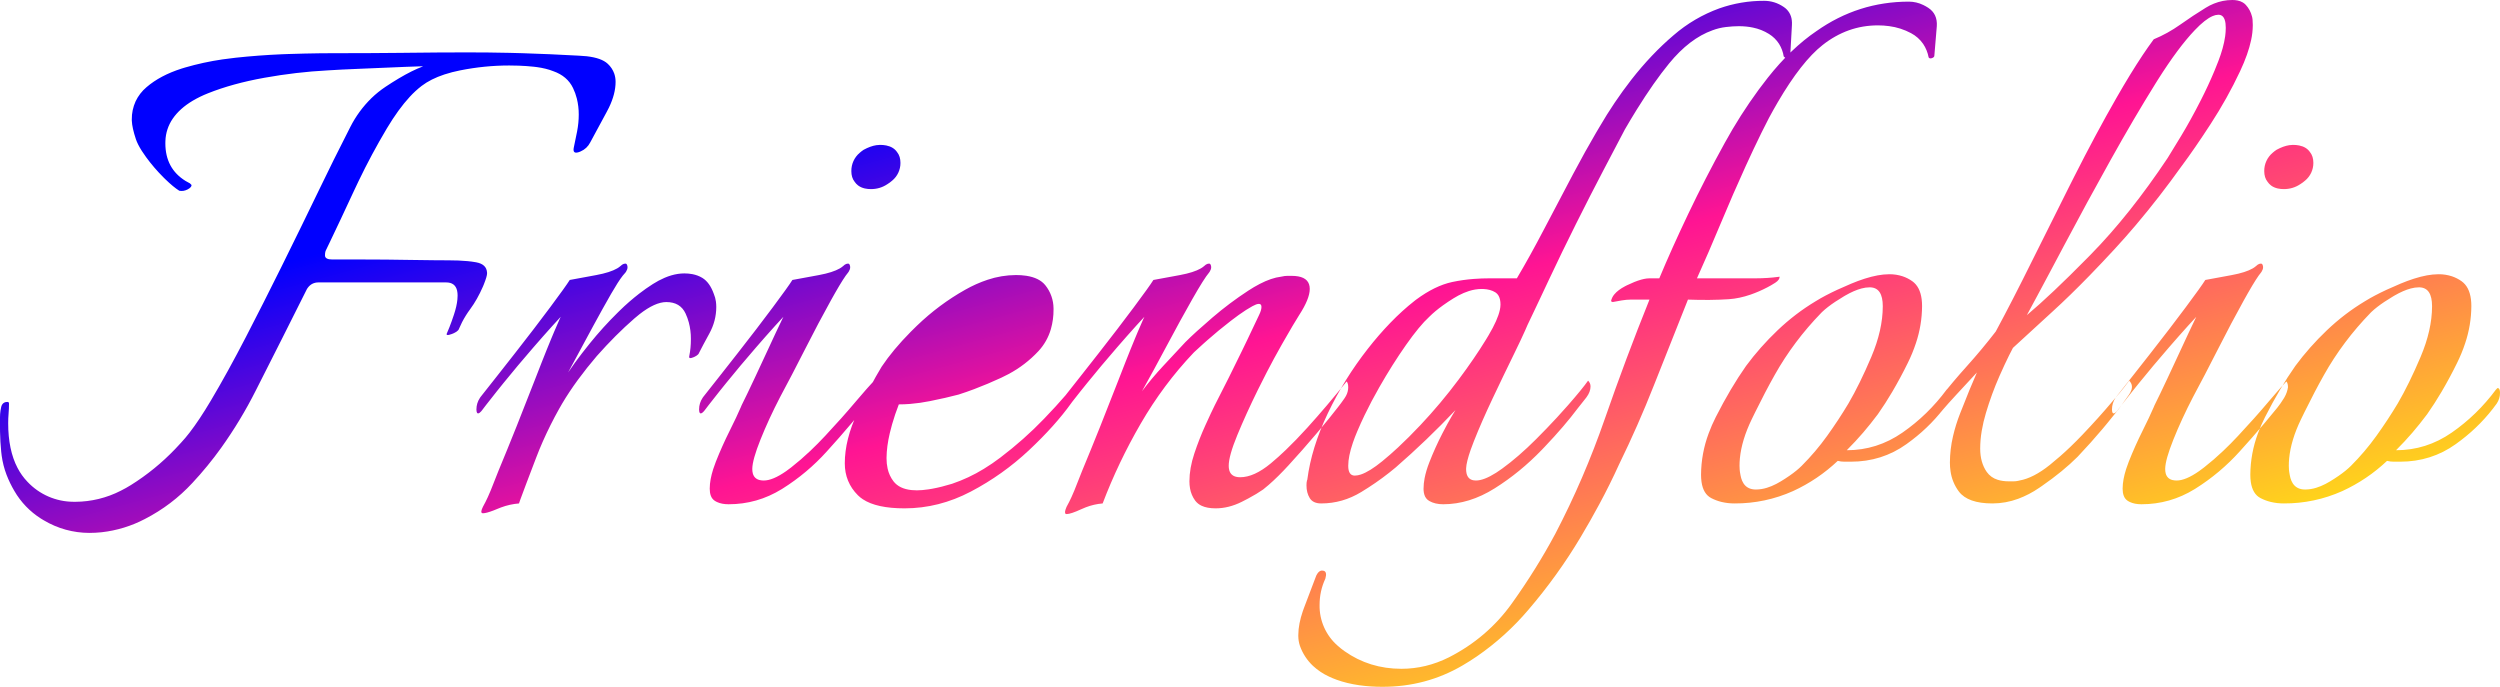
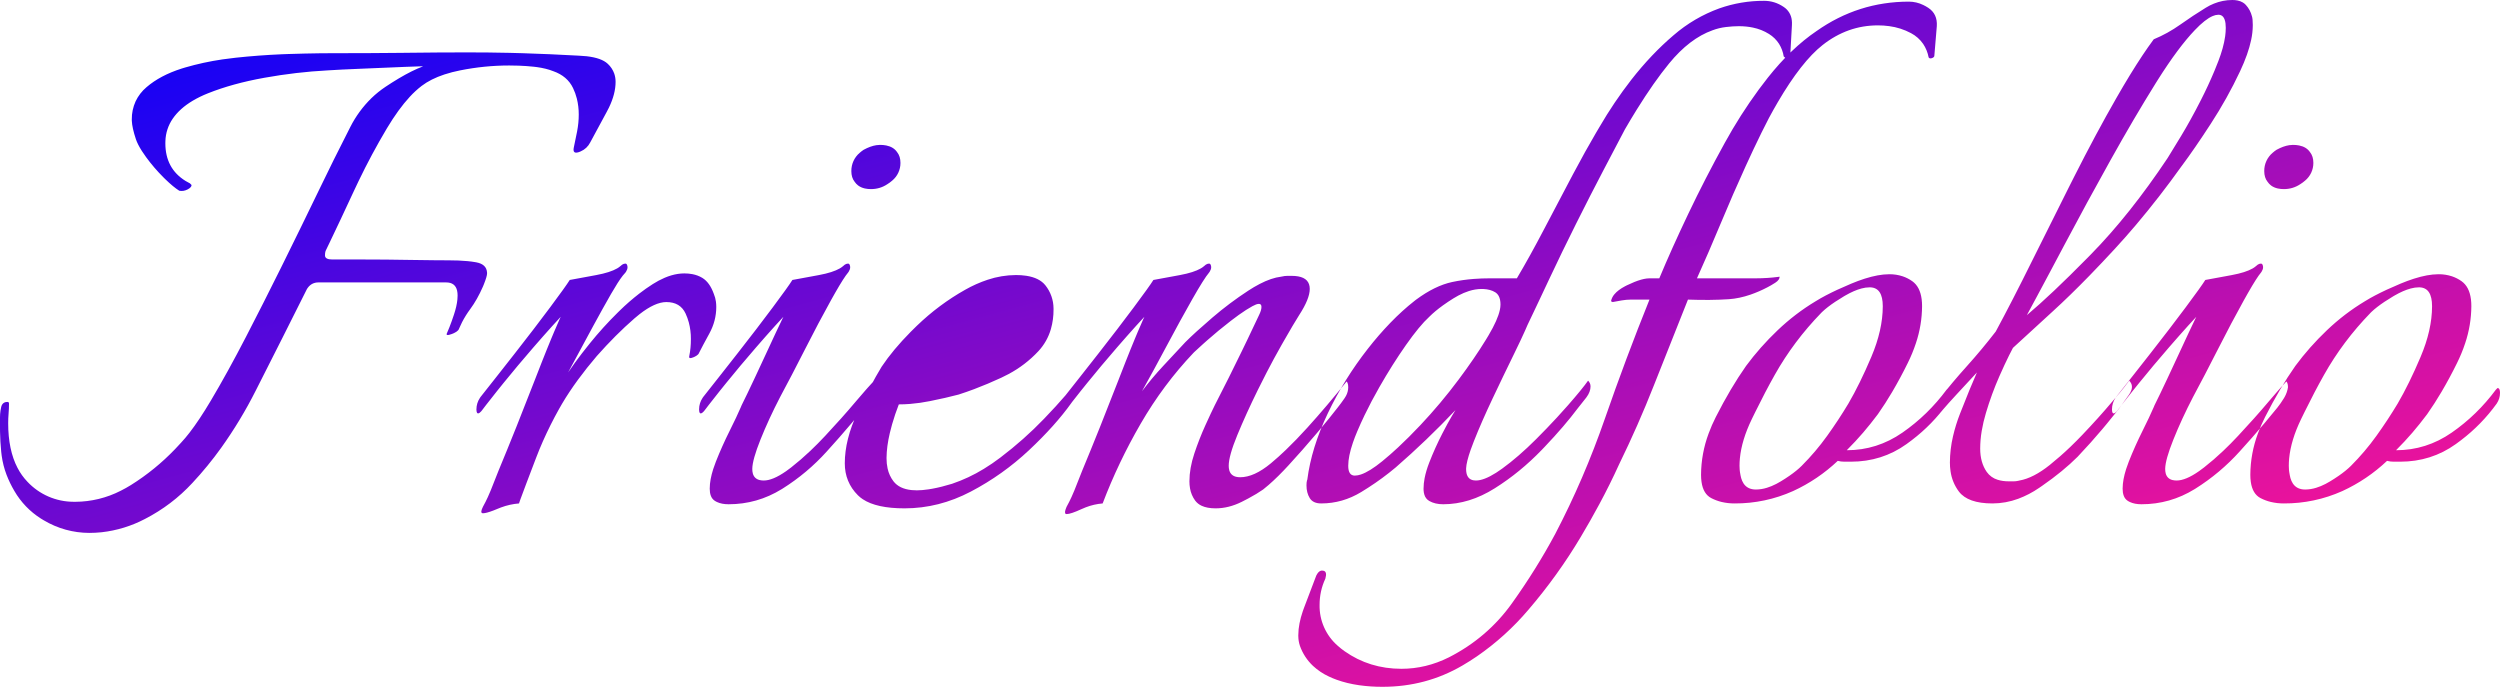
<svg xmlns="http://www.w3.org/2000/svg" width="305.4" height="83.901" viewBox="0 0 305.4 83.901">
  <defs>
    <linearGradient id="grad" x1="0%" y1="0%" x2="100%" y2="100%">
-       <stop offset="25%" style="stop-color:rgb(0,0,255); stop-opacity:1" />
-       <stop offset="50%" style="stop-color:rgb(255,20,147); stop-opacity:1" />
-       <stop offset="90%" style="stop-color:rgb(255,255,0); stop-opacity:1" />
+       <stop offset="0%" style="stop-color:rgb(0,0,255); stop-opacity:1" />
+       <stop offset="90%" style="stop-color:rgb(255,20,147); stop-opacity:1" />
    </linearGradient>
  </defs>
  <path d="M 0 52.3 L 0 51 A 5.744 5.744 0 0 1 0.059 50.164 A 4.78 4.78 0 0 1 0.15 49.7 A 0.985 0.985 0 0 1 0.261 49.424 Q 0.459 49.1 0.9 49.1 Q 1.1 49.1 1.1 49.3 Q 1.1 49.9 1.05 50.5 Q 1 51.1 1 51.7 Q 1 54.974 2.14 57.156 A 7.344 7.344 0 0 0 3.35 58.85 A 7.744 7.744 0 0 0 8.982 61.298 A 9.85 9.85 0 0 0 9.2 61.3 A 12.309 12.309 0 0 0 14.755 59.947 A 15.342 15.342 0 0 0 16 59.25 A 28.053 28.053 0 0 0 21.392 54.859 A 31.841 31.841 0 0 0 22.1 54.1 A 16.953 16.953 0 0 0 23.144 52.867 Q 24.341 51.322 25.75 48.95 Q 27.8 45.5 30.05 41.15 A 557.35 557.35 0 0 0 34.313 32.73 A 606.857 606.857 0 0 0 34.6 32.15 Q 36.9 27.5 39 23.15 A 414.419 414.419 0 0 1 40.761 19.545 Q 41.844 17.356 42.8 15.5 A 13.361 13.361 0 0 1 45.374 11.991 A 12.242 12.242 0 0 1 47.1 10.6 A 36.93 36.93 0 0 1 48.709 9.583 Q 50.367 8.597 51.658 8.116 A 10.923 10.923 0 0 1 51.7 8.1 A 18.61 18.61 0 0 0 51.32 8.105 Q 50.698 8.118 49.522 8.167 A 268.106 268.106 0 0 0 48.75 8.2 Q 46.5 8.3 44 8.4 Q 41.5 8.5 40 8.6 Q 36.2 8.8 32.3 9.5 Q 28.4 10.2 25.4 11.4 A 13.228 13.228 0 0 0 23.548 12.302 Q 21.956 13.249 21.1 14.5 A 5.08 5.08 0 0 0 20.206 17.23 A 6.247 6.247 0 0 0 20.2 17.5 Q 20.2 20.586 22.671 22.107 A 6.874 6.874 0 0 0 23.2 22.4 L 23.4 22.6 A 0.398 0.398 0 0 1 23.314 22.84 Q 23.193 23.004 22.9 23.15 Q 22.4 23.4 21.9 23.3 Q 21.177 22.848 20.169 21.866 A 23.398 23.398 0 0 1 19.95 21.65 Q 18.8 20.5 17.85 19.2 A 14.523 14.523 0 0 1 17.321 18.429 Q 16.807 17.62 16.6 17 Q 16.14 15.621 16.103 14.749 A 3.51 3.51 0 0 1 16.1 14.6 A 5.203 5.203 0 0 1 16.564 12.382 A 5.134 5.134 0 0 1 17.9 10.65 Q 19.573 9.209 22.198 8.373 A 18.067 18.067 0 0 1 22.6 8.25 A 34.002 34.002 0 0 1 27.175 7.256 A 39.289 39.289 0 0 1 28.8 7.05 A 88.567 88.567 0 0 1 34.422 6.629 A 80.046 80.046 0 0 1 35.2 6.6 Q 37.331 6.531 39.037 6.51 A 116.478 116.478 0 0 1 40.5 6.5 A 896.368 896.368 0 0 0 45.051 6.489 Q 47.192 6.478 49.108 6.457 A 534.864 534.864 0 0 0 49.65 6.45 Q 53.7 6.4 57.1 6.4 A 225.84 225.84 0 0 1 62.209 6.456 A 202.091 202.091 0 0 1 63.85 6.5 Q 67.1 6.6 70.7 6.8 Q 72.76 6.879 73.784 7.461 A 2.385 2.385 0 0 1 74.25 7.8 A 2.971 2.971 0 0 1 75.043 9.01 A 3.062 3.062 0 0 1 75.2 10 Q 75.2 11.46 74.389 13.142 A 11.818 11.818 0 0 1 74.1 13.7 Q 73 15.7 72.1 17.4 A 2.304 2.304 0 0 1 70.941 18.491 A 2.993 2.993 0 0 1 70.8 18.55 A 2.022 2.022 0 0 1 70.665 18.597 Q 69.956 18.817 70.083 18.086 A 1.879 1.879 0 0 1 70.1 18 Q 70.3 17.1 70.5 16.05 Q 70.7 15 70.7 14 A 7.975 7.975 0 0 0 70.466 12.036 A 6.776 6.776 0 0 0 70 10.75 Q 69.3 9.3 67.6 8.7 A 7.249 7.249 0 0 0 66.648 8.398 Q 66.153 8.275 65.586 8.197 A 12.878 12.878 0 0 0 65.2 8.15 A 26.26 26.26 0 0 0 63.372 8.021 A 31.802 31.802 0 0 0 62.2 8 Q 59.2 8 56.2 8.6 A 16.388 16.388 0 0 0 54.291 9.095 Q 52.616 9.647 51.5 10.5 A 11.451 11.451 0 0 0 50.05 11.836 Q 48.672 13.326 47.272 15.663 A 35.661 35.661 0 0 0 47.25 15.7 A 81.931 81.931 0 0 0 43.8 22.131 A 91.773 91.773 0 0 0 43.2 23.4 A 604.169 604.169 0 0 1 41.614 26.796 Q 40.886 28.341 40.23 29.708 A 335.348 335.348 0 0 1 39.8 30.6 A 0.746 0.746 0 0 0 39.747 30.745 Q 39.7 30.925 39.7 31.2 Q 39.7 31.7 40.6 31.7 L 44.55 31.7 Q 47.1 31.7 49.9 31.75 Q 51.825 31.784 53.372 31.795 A 191.753 191.753 0 0 0 54.7 31.8 A 31.743 31.743 0 0 1 55.987 31.824 Q 57.219 31.875 58.079 32.028 A 8.806 8.806 0 0 1 58.2 32.05 Q 59.432 32.287 59.496 33.288 A 1.754 1.754 0 0 1 59.5 33.4 Q 59.5 33.747 59.123 34.698 A 19.001 19.001 0 0 1 59 35 Q 58.3 36.6 57.45 37.75 A 11.737 11.737 0 0 0 56.447 39.355 A 10.222 10.222 0 0 0 56.1 40.1 A 0.602 0.602 0 0 1 55.949 40.363 Q 55.785 40.539 55.459 40.692 A 3.538 3.538 0 0 1 55.2 40.8 Q 54.4 41.1 54.6 40.7 A 17.927 17.927 0 0 0 54.907 39.962 Q 55.038 39.628 55.174 39.25 A 36.747 36.747 0 0 0 55.45 38.45 Q 55.793 37.421 55.875 36.595 A 5.043 5.043 0 0 0 55.9 36.1 A 2.661 2.661 0 0 0 55.838 35.496 Q 55.605 34.5 54.5 34.5 L 38.9 34.5 A 1.602 1.602 0 0 0 38.155 34.67 Q 37.836 34.835 37.596 35.159 A 2.181 2.181 0 0 0 37.5 35.3 Q 34.6 41.1 31.25 47.7 A 53.175 53.175 0 0 1 27.026 54.696 A 43.164 43.164 0 0 1 23.5 59 Q 21 61.7 17.7 63.4 A 14.953 14.953 0 0 1 12.422 65.019 A 14.214 14.214 0 0 1 10.9 65.1 A 10.869 10.869 0 0 1 5.351 63.562 A 13.025 13.025 0 0 1 5 63.35 A 9.816 9.816 0 0 1 1.755 59.975 A 13.226 13.226 0 0 1 0.8 58 A 10.537 10.537 0 0 1 0.205 55.664 A 12.04 12.04 0 0 1 0.15 55.2 A 29.669 29.669 0 0 1 0.004 52.74 A 26.577 26.577 0 0 1 0 52.3 Z M 201.5 36.6 L 199.2 36.6 Q 198.7 36.6 198.1 36.7 Q 197.5 36.8 197 36.9 L 196.8 36.8 A 1.847 1.847 0 0 1 197.218 35.948 Q 197.658 35.419 198.532 34.96 A 7.873 7.873 0 0 1 198.75 34.85 A 13.786 13.786 0 0 1 199.651 34.449 Q 200.521 34.101 201.154 34.023 A 2.83 2.83 0 0 1 201.5 34 L 202.7 34 Q 204.2 30.4 206.25 26.1 Q 208.3 21.8 210.7 17.45 A 58.951 58.951 0 0 1 214.854 10.935 A 52.573 52.573 0 0 1 215.95 9.5 Q 218.8 5.9 221.9 3.8 Q 227 0.2 233.2 0.2 A 4.018 4.018 0 0 1 234.936 0.605 A 5.197 5.197 0 0 1 235.55 0.95 Q 236.7 1.7 236.6 3.2 L 236.3 6.8 Q 236.3 6.959 236.11 7.055 A 0.822 0.822 0 0 1 236 7.1 A 0.767 0.767 0 0 1 235.931 7.12 Q 235.697 7.174 235.607 7.013 A 0.307 0.307 0 0 1 235.6 7 A 4.406 4.406 0 0 0 234.936 5.368 A 4.155 4.155 0 0 0 233.45 4.05 A 7.795 7.795 0 0 0 230.784 3.193 A 10.011 10.011 0 0 0 229.4 3.1 Q 225.7 3.1 222.65 5.5 Q 220.072 7.529 217.173 12.486 A 62.301 62.301 0 0 0 216.1 14.4 Q 215.206 16.119 214.194 18.263 A 170.087 170.087 0 0 0 213.25 20.3 Q 211.7 23.7 210.2 27.3 Q 208.7 30.9 207.3 34 L 214.5 34 Q 215.2 34 215.95 33.95 A 19.586 19.586 0 0 0 217.224 33.824 A 17.879 17.879 0 0 0 217.4 33.8 A 0.633 0.633 0 0 1 217.284 34.157 Q 217.152 34.355 216.868 34.539 A 2.472 2.472 0 0 1 216.85 34.55 Q 216.3 34.9 215.9 35.1 A 15.092 15.092 0 0 1 213.844 35.992 Q 212.472 36.463 211.2 36.55 Q 209 36.7 206.2 36.6 Q 204 42.1 202.05 47.05 Q 200.1 52 197.8 56.7 A 80.365 80.365 0 0 1 195.378 61.583 A 103.847 103.847 0 0 1 193.1 65.6 Q 190.3 70.3 186.7 74.5 A 32.24 32.24 0 0 1 180.423 80.178 A 29.539 29.539 0 0 1 178.65 81.3 Q 174.2 83.9 168.9 83.9 A 20.186 20.186 0 0 1 166.044 83.709 Q 164.55 83.495 163.295 83.042 A 10.912 10.912 0 0 1 162.35 82.65 A 7.475 7.475 0 0 1 160.396 81.345 A 6.186 6.186 0 0 1 158.8 78.9 Q 158.7 78.6 158.65 78.3 A 3.407 3.407 0 0 1 158.616 78.018 Q 158.604 77.873 158.601 77.711 A 6.069 6.069 0 0 1 158.6 77.6 A 7.669 7.669 0 0 1 158.753 76.123 Q 158.889 75.431 159.146 74.677 A 14.009 14.009 0 0 1 159.3 74.25 Q 160 72.4 160.8 70.3 A 1.934 1.934 0 0 1 160.946 70.052 Q 161.148 69.766 161.388 69.712 A 0.516 0.516 0 0 1 161.5 69.7 A 0.686 0.686 0 0 1 161.709 69.729 Q 162.142 69.867 161.908 70.672 A 3.167 3.167 0 0 1 161.9 70.7 Q 161.2 72.2 161.2 73.9 A 6.444 6.444 0 0 0 163.412 78.882 A 8.824 8.824 0 0 0 164.25 79.55 Q 167.3 81.7 171.2 81.7 Q 174.2 81.7 177 80.3 Q 181.7 77.9 184.7 73.7 Q 187.7 69.5 190 65.2 Q 193.5 58.5 196.05 51.15 Q 198.6 43.8 201.5 36.6 Z M 182 34 L 185.3 34 Q 186.9 31.3 188.65 27.95 Q 190.4 24.6 192.15 21.3 A 156.207 156.207 0 0 1 193.633 18.566 Q 194.326 17.321 194.973 16.219 A 91.375 91.375 0 0 1 195.4 15.5 A 51.951 51.951 0 0 1 199.29 9.731 Q 201.743 6.597 204.45 4.3 A 17.802 17.802 0 0 1 210.034 1.023 A 16.257 16.257 0 0 1 215.5 0.1 Q 216.8 0.1 217.9 0.85 A 2.206 2.206 0 0 1 218.884 2.459 Q 218.923 2.76 218.9 3.1 L 218.7 6.7 Q 218.7 6.8 218.5 6.95 A 1.652 1.652 0 0 1 218.417 7.009 Q 218.287 7.094 218.21 7.1 A 0.144 0.144 0 0 1 218.2 7.1 Q 218.1 7.1 217.9 6.9 A 4.108 4.108 0 0 0 217.328 5.356 A 3.895 3.895 0 0 0 216.1 4.15 A 5.923 5.923 0 0 0 214.132 3.369 Q 213.353 3.205 212.458 3.2 A 10.121 10.121 0 0 0 212.4 3.2 Q 211.7 3.2 210.85 3.3 Q 210 3.4 209.2 3.7 Q 206.4 4.7 203.9 7.75 Q 202.035 10.026 199.947 13.387 A 93.057 93.057 0 0 0 198.5 15.8 Q 197.5 17.7 195.9 20.75 Q 194.3 23.8 192.55 27.3 Q 190.8 30.8 189.25 34.1 A 1251.701 1251.701 0 0 1 188.151 36.434 Q 187.719 37.349 187.331 38.165 A 619.081 619.081 0 0 1 186.6 39.7 A 29.929 29.929 0 0 1 186.306 40.378 Q 185.812 41.485 184.943 43.262 A 186.478 186.478 0 0 1 184.9 43.35 Q 183.7 45.8 182.35 48.65 Q 181 51.5 180.05 53.9 A 28.627 28.627 0 0 0 179.657 54.948 Q 179.134 56.439 179.102 57.205 A 2.318 2.318 0 0 0 179.1 57.3 A 2.378 2.378 0 0 0 179.153 57.826 Q 179.319 58.555 180.006 58.676 A 1.697 1.697 0 0 0 180.3 58.7 Q 181.269 58.7 182.761 57.754 A 14.478 14.478 0 0 0 183.5 57.25 Q 185.5 55.8 187.65 53.65 A 92.567 92.567 0 0 0 190.181 51.021 A 75.563 75.563 0 0 0 191.55 49.5 Q 193.3 47.5 194 46.5 A 1.045 1.045 0 0 1 194.218 46.809 A 0.94 0.94 0 0 1 194.3 47.2 Q 194.3 47.863 193.807 48.526 A 3.556 3.556 0 0 1 193.75 48.6 Q 193.372 49.081 193.065 49.468 A 125.312 125.312 0 0 1 192.8 49.8 A 45.89 45.89 0 0 1 190.926 52.127 Q 189.904 53.319 188.698 54.586 A 77.303 77.303 0 0 1 188.35 54.95 Q 185.7 57.7 182.6 59.65 Q 179.5 61.6 176.3 61.6 Q 175.3 61.6 174.6 61.2 A 1.295 1.295 0 0 1 174.003 60.44 Q 173.926 60.201 173.907 59.906 A 3.153 3.153 0 0 1 173.9 59.7 A 6.806 6.806 0 0 1 174.029 58.423 Q 174.201 57.527 174.6 56.5 Q 175.3 54.7 176.2 52.95 A 53.629 53.629 0 0 1 176.821 51.776 Q 177.086 51.29 177.331 50.871 A 23.783 23.783 0 0 1 177.8 50.1 Q 174.3 53.8 170.5 57.1 A 32.973 32.973 0 0 1 167.148 59.568 A 37.346 37.346 0 0 1 166.3 60.1 Q 164 61.5 161.4 61.5 A 3.061 3.061 0 0 1 161.384 61.5 Q 160.397 61.495 160 60.85 Q 159.6 60.2 159.6 59.3 Q 159.6 58.916 159.659 58.709 A 0.63 0.63 0 0 1 159.7 58.6 Q 160.2 54.7 162.2 50.5 Q 164.2 46.3 167.1 42.6 A 40.127 40.127 0 0 1 169.841 39.439 Q 171.308 37.923 172.801 36.754 A 24.634 24.634 0 0 1 173 36.6 Q 175.3 34.9 177.4 34.45 A 20.026 20.026 0 0 1 180.035 34.074 A 25.214 25.214 0 0 1 182 34 Z M 130.197 62.779 A 0.232 0.232 0 0 0 130.3 62.8 Q 130.8 62.8 132.1 62.2 A 8.65 8.65 0 0 1 132.628 61.977 A 7.341 7.341 0 0 1 134.7 61.5 Q 136.6 56.5 139.35 51.75 Q 142.1 47 145.8 43.1 A 8.945 8.945 0 0 1 145.927 42.976 Q 146.264 42.652 146.974 42.017 A 138.271 138.271 0 0 1 147.5 41.55 Q 148.8 40.4 150.35 39.2 A 32.014 32.014 0 0 1 151.319 38.477 Q 152.261 37.803 153 37.4 Q 153.957 36.878 154.081 37.34 A 0.618 0.618 0 0 1 154.1 37.5 Q 154.1 37.9 153.8 38.5 Q 153.35 39.475 152.394 41.463 A 721.735 721.735 0 0 1 151.7 42.9 Q 150.2 46 148.4 49.5 Q 148 50.3 147.25 51.95 Q 146.5 53.6 145.9 55.4 Q 145.3 57.2 145.3 58.8 A 4.821 4.821 0 0 0 145.375 59.67 A 3.53 3.53 0 0 0 146 61.15 A 2.037 2.037 0 0 0 146.799 61.789 Q 147.469 62.1 148.5 62.1 Q 150.1 62.1 151.7 61.3 A 31.524 31.524 0 0 0 152.474 60.9 Q 153.011 60.613 153.466 60.339 A 14.503 14.503 0 0 0 154.3 59.8 A 17.955 17.955 0 0 0 154.973 59.243 Q 155.547 58.745 156.167 58.132 A 37.02 37.02 0 0 0 157.4 56.85 Q 159.1 55 160.75 53.05 A 161.418 161.418 0 0 0 161.091 52.646 Q 162.505 50.963 163.4 49.8 Q 163.8 49.3 164.25 48.65 A 2.877 2.877 0 0 0 164.428 48.358 A 2.236 2.236 0 0 0 164.7 47.3 Q 164.7 46.984 164.62 46.787 A 0.56 0.56 0 0 0 164.5 46.6 Q 162.1 49.6 159.7 52.25 Q 158.331 53.761 157.076 54.964 A 34.327 34.327 0 0 1 155.25 56.6 Q 153.2 58.3 151.5 58.3 A 2.063 2.063 0 0 1 150.982 58.24 Q 150.347 58.075 150.169 57.454 A 2.015 2.015 0 0 1 150.1 56.9 Q 150.1 55.7 151.15 53.15 Q 152.2 50.6 153.65 47.65 A 115.112 115.112 0 0 1 154.738 45.494 A 97.115 97.115 0 0 1 156.55 42.15 A 248.512 248.512 0 0 1 156.775 41.756 Q 158.055 39.513 158.7 38.5 Q 160 36.5 160 35.3 Q 160 34.019 158.589 33.764 A 4.456 4.456 0 0 0 157.8 33.7 L 157.25 33.7 A 2.713 2.713 0 0 0 156.923 33.721 A 3.473 3.473 0 0 0 156.5 33.8 A 4.894 4.894 0 0 0 156.49 33.801 Q 155.325 33.941 153.879 34.69 A 16.029 16.029 0 0 0 152.5 35.5 Q 150.2 37 148.1 38.8 Q 146 40.6 144.8 41.8 Q 143.5 43.2 142.1 44.7 Q 140.7 46.2 139.5 47.8 Q 140.9 45.3 142.55 42.2 Q 144.2 39.1 145.65 36.55 Q 147.1 34 147.7 33.3 A 1.779 1.779 0 0 0 147.785 33.176 Q 147.957 32.901 147.957 32.651 A 0.713 0.713 0 0 0 147.95 32.55 A 1.181 1.181 0 0 0 147.945 32.517 Q 147.89 32.2 147.7 32.2 A 0.629 0.629 0 0 0 147.501 32.233 Q 147.301 32.299 147.1 32.5 A 2.618 2.618 0 0 1 146.693 32.788 Q 145.837 33.286 144.15 33.6 A 1750.158 1750.158 0 0 1 143.2 33.777 Q 141.742 34.047 140.9 34.2 Q 140.4 35 138.5 37.55 Q 136.6 40.1 134.25 43.1 A 1910.542 1910.542 0 0 1 134.176 43.195 Q 133.023 44.666 131.979 45.992 A 1138.681 1138.681 0 0 1 130 48.5 A 3.095 3.095 0 0 0 129.925 48.611 A 2.503 2.503 0 0 0 129.5 50 A 2.293 2.293 0 0 0 129.501 50.055 Q 129.507 50.312 129.572 50.421 A 0.144 0.144 0 0 0 129.7 50.5 A 0.208 0.208 0 0 0 129.72 50.499 Q 129.87 50.485 130.075 50.255 A 2.416 2.416 0 0 0 130.2 50.1 A 58.777 58.777 0 0 1 130.666 49.488 Q 131.227 48.761 132 47.794 A 221.276 221.276 0 0 1 132.8 46.8 Q 134.5 44.7 136.45 42.45 A 201.894 201.894 0 0 1 137.615 41.117 Q 138.838 39.731 139.8 38.7 A 10.129 10.129 0 0 0 139.672 38.968 Q 139.432 39.486 138.996 40.523 A 163.747 163.747 0 0 0 138.65 41.35 A 154.777 154.777 0 0 0 138.094 42.709 Q 137.804 43.428 137.49 44.225 A 290.438 290.438 0 0 0 136.7 46.25 A 476.724 476.724 0 0 1 136.631 46.428 A 518.712 518.712 0 0 1 134.4 52.1 A 560.843 560.843 0 0 1 134.381 52.147 Q 133.787 53.633 133.241 54.971 A 348.801 348.801 0 0 1 132.2 57.5 Q 131.7 58.8 131.25 59.9 A 21.321 21.321 0 0 1 130.891 60.729 A 17.195 17.195 0 0 1 130.3 61.9 A 4.858 4.858 0 0 0 130.262 61.988 Q 129.975 62.67 130.197 62.779 Z M 243.4 61.5 Q 240.4 61.5 239.3 60.05 A 5.359 5.359 0 0 1 238.278 57.57 A 7.133 7.133 0 0 1 238.2 56.5 A 14.4 14.4 0 0 1 238.574 53.318 A 19.743 19.743 0 0 1 239.45 50.5 Q 240.7 47.3 241.5 45.5 Q 240.2 46.9 239 48.2 Q 237.895 49.397 237.384 50.001 A 15.738 15.738 0 0 0 237.3 50.1 A 2.416 2.416 0 0 1 237.175 50.255 Q 236.97 50.485 236.82 50.499 A 0.208 0.208 0 0 1 236.8 50.5 A 0.144 0.144 0 0 1 236.672 50.421 Q 236.607 50.312 236.601 50.055 A 2.293 2.293 0 0 1 236.6 50 A 2.503 2.503 0 0 1 237.025 48.611 A 3.095 3.095 0 0 1 237.1 48.5 Q 238.5 46.7 240.3 44.7 Q 242.1 42.7 243.8 40.5 Q 245.8 36.8 248.25 31.85 A 1436.691 1436.691 0 0 1 252.691 22.958 A 1576.772 1576.772 0 0 1 253.35 21.65 Q 256 16.4 258.55 11.95 Q 260.263 8.96 261.728 6.76 A 48.032 48.032 0 0 1 263.1 4.8 Q 264.8 4.1 266.35 3 Q 267.9 1.9 269.45 0.95 A 6.372 6.372 0 0 1 271.543 0.114 A 5.908 5.908 0 0 1 272.7 0 A 3.204 3.204 0 0 1 273.334 0.059 Q 273.703 0.133 273.985 0.303 A 1.632 1.632 0 0 1 274.35 0.6 Q 274.9 1.2 275.1 2 Q 275.197 2.29 275.2 3.046 A 12.398 12.398 0 0 1 275.2 3.1 A 8.724 8.724 0 0 1 275 4.882 Q 274.643 6.586 273.65 8.7 Q 272.1 12 270.05 15.15 Q 268.05 18.224 266.573 20.203 A 50.844 50.844 0 0 1 266.5 20.3 A 109.743 109.743 0 0 1 260.905 27.504 A 93.691 93.691 0 0 1 258.3 30.45 A 166.854 166.854 0 0 1 255.27 33.652 Q 252.844 36.144 250.75 38.05 Q 247.525 40.986 246.015 42.393 A 160.997 160.997 0 0 0 245.9 42.5 A 30.987 30.987 0 0 0 245.438 43.396 Q 244.903 44.472 244.25 45.95 Q 243.3 48.1 242.6 50.45 A 17.995 17.995 0 0 0 242.086 52.645 A 13.206 13.206 0 0 0 241.9 54.8 Q 241.9 56.5 242.7 57.65 A 2.509 2.509 0 0 0 244.038 58.61 Q 244.628 58.8 245.4 58.8 L 246 58.8 A 2.204 2.204 0 0 0 246.26 58.784 Q 246.387 58.769 246.527 58.74 A 4.231 4.231 0 0 0 246.7 58.7 Q 248.4 58.4 250.4 56.8 A 37.717 37.717 0 0 0 252.9 54.605 A 45.467 45.467 0 0 0 254.4 53.1 Q 256.4 51 258 49.1 A 47.98 47.98 0 0 0 258.955 47.976 A 41.165 41.165 0 0 0 259.3 47.55 A 46.932 46.932 0 0 0 259.559 47.223 Q 259.879 46.817 260.039 46.589 A 4.28 4.28 0 0 0 260.1 46.5 A 1.241 1.241 0 0 1 260.325 46.8 Q 260.592 47.309 260.227 47.972 A 2.852 2.852 0 0 1 260.05 48.25 L 258.8 50 Q 258.264 50.689 257.376 51.759 A 166.266 166.266 0 0 1 256.8 52.45 Q 255.5 54 253.8 55.8 Q 252.022 57.578 249.457 59.355 A 44.359 44.359 0 0 1 249.1 59.6 A 11.733 11.733 0 0 1 246.542 60.932 A 9.1 9.1 0 0 1 243.4 61.5 Z M 58.904 62.685 A 0.267 0.267 0 0 0 59 62.7 Q 59.391 62.7 60.27 62.364 A 16.24 16.24 0 0 0 60.8 62.15 A 9.347 9.347 0 0 1 61.206 61.989 A 8.115 8.115 0 0 1 63.4 61.5 A 29.27 29.27 0 0 1 63.557 61.043 Q 63.841 60.237 64.3 59.05 Q 64.9 57.5 65.5 55.9 A 40.206 40.206 0 0 1 66.327 53.889 A 48.012 48.012 0 0 1 68.3 49.95 A 28.923 28.923 0 0 1 68.672 49.303 Q 69.507 47.892 70.592 46.408 A 49.822 49.822 0 0 1 72.9 43.5 Q 75.2 40.9 77.5 38.9 A 15.598 15.598 0 0 1 78.118 38.389 Q 80.019 36.9 81.4 36.9 Q 83.1 36.9 83.75 38.3 A 6.74 6.74 0 0 1 84.146 39.392 A 7.711 7.711 0 0 1 84.4 41.4 Q 84.4 42 84.35 42.5 Q 84.3 43 84.2 43.5 Q 84.1 43.9 84.7 43.65 A 2.978 2.978 0 0 0 84.886 43.566 Q 85.147 43.435 85.281 43.292 A 0.53 0.53 0 0 0 85.4 43.1 Q 85.8 42.3 86.65 40.75 Q 87.5 39.2 87.5 37.5 A 4.775 4.775 0 0 0 87.456 36.84 A 3.659 3.659 0 0 0 87.2 35.9 Q 86.7 34.5 85.8 33.95 A 3.282 3.282 0 0 0 85.766 33.93 Q 85.245 33.619 84.59 33.491 A 5.135 5.135 0 0 0 83.6 33.4 A 5.272 5.272 0 0 0 82.795 33.463 Q 82.015 33.583 81.191 33.934 A 10.017 10.017 0 0 0 79.75 34.7 A 22.163 22.163 0 0 0 78.093 35.864 A 27.353 27.353 0 0 0 75.7 37.95 A 49.09 49.09 0 0 0 75.451 38.194 A 44.757 44.757 0 0 0 72.05 41.95 Q 71.019 43.231 70.241 44.298 A 35.203 35.203 0 0 0 69.4 45.5 A 2096.479 2096.479 0 0 0 70.056 44.288 A 2361.284 2361.284 0 0 0 72.1 40.5 A 258.664 258.664 0 0 1 72.489 39.781 Q 73.065 38.719 73.596 37.765 A 154.328 154.328 0 0 1 74.65 35.9 Q 75.522 34.384 76.077 33.673 A 4.113 4.113 0 0 1 76.4 33.3 A 1.779 1.779 0 0 0 76.485 33.176 Q 76.657 32.901 76.657 32.651 A 0.713 0.713 0 0 0 76.65 32.55 A 1.181 1.181 0 0 0 76.645 32.517 Q 76.59 32.2 76.4 32.2 A 0.629 0.629 0 0 0 76.201 32.233 Q 76.001 32.299 75.8 32.5 A 2.618 2.618 0 0 1 75.393 32.788 Q 74.537 33.286 72.85 33.6 A 1750.158 1750.158 0 0 1 71.9 33.777 Q 70.442 34.047 69.6 34.2 Q 69.1 35 67.2 37.55 Q 65.3 40.1 62.95 43.1 A 1910.542 1910.542 0 0 1 62.876 43.195 Q 61.723 44.666 60.679 45.992 A 1138.681 1138.681 0 0 1 58.7 48.5 A 3.095 3.095 0 0 0 58.625 48.611 A 2.503 2.503 0 0 0 58.2 50 A 2.293 2.293 0 0 0 58.201 50.055 Q 58.207 50.312 58.272 50.421 A 0.144 0.144 0 0 0 58.4 50.5 A 0.208 0.208 0 0 0 58.42 50.499 Q 58.57 50.485 58.775 50.255 A 2.416 2.416 0 0 0 58.9 50.1 A 58.777 58.777 0 0 1 59.366 49.488 Q 59.927 48.761 60.7 47.794 A 221.276 221.276 0 0 1 61.5 46.8 Q 63.2 44.7 65.15 42.45 A 201.894 201.894 0 0 1 66.315 41.117 Q 67.538 39.731 68.5 38.7 A 10.129 10.129 0 0 0 68.372 38.968 Q 68.132 39.486 67.696 40.523 A 163.747 163.747 0 0 0 67.35 41.35 A 154.777 154.777 0 0 0 66.794 42.709 Q 66.504 43.428 66.19 44.225 A 290.438 290.438 0 0 0 65.4 46.25 A 476.724 476.724 0 0 1 65.331 46.428 A 518.712 518.712 0 0 1 63.1 52.1 A 560.843 560.843 0 0 1 63.081 52.147 Q 62.487 53.633 61.941 54.971 A 348.801 348.801 0 0 1 60.9 57.5 Q 60.4 58.8 59.95 59.9 A 21.321 21.321 0 0 1 59.591 60.729 A 17.195 17.195 0 0 1 59 61.9 Q 58.655 62.589 58.904 62.685 Z M 87.35 61.2 A 2.3 2.3 0 0 0 87.575 61.322 Q 88.166 61.6 89 61.6 Q 92.5 61.6 95.5 59.75 A 24.178 24.178 0 0 0 95.594 59.692 A 25.572 25.572 0 0 0 101 55.15 A 134.94 134.94 0 0 0 102.523 53.446 A 115.18 115.18 0 0 0 105.6 49.8 Q 106 49.3 106.4 48.65 A 4.024 4.024 0 0 0 106.495 48.487 A 3.449 3.449 0 0 0 106.9 47.3 Q 106.9 46.984 106.82 46.787 A 0.56 0.56 0 0 0 106.7 46.6 A 2.976 2.976 0 0 0 106.672 46.628 Q 106.496 46.809 106.012 47.354 A 116.853 116.853 0 0 0 105.75 47.65 Q 105 48.5 104.5 49.1 A 62.721 62.721 0 0 1 104.494 49.108 Q 103.693 50.058 102.768 51.096 A 128.814 128.814 0 0 1 100.8 53.25 A 41.731 41.731 0 0 1 98.972 55.094 A 32.397 32.397 0 0 1 96.65 57.1 A 14.644 14.644 0 0 1 96.032 57.558 Q 94.398 58.7 93.3 58.7 A 2.063 2.063 0 0 1 92.782 58.64 Q 92.147 58.475 91.969 57.854 A 2.015 2.015 0 0 1 91.9 57.3 A 2.511 2.511 0 0 1 91.9 57.257 Q 91.919 56.151 92.9 53.7 Q 93.9 51.2 95.3 48.5 Q 96.7 45.9 98.35 42.65 Q 100 39.4 101.5 36.7 A 84.475 84.475 0 0 1 102.019 35.778 Q 103.11 33.872 103.6 33.3 A 1.779 1.779 0 0 0 103.685 33.176 Q 103.857 32.901 103.857 32.651 A 0.713 0.713 0 0 0 103.85 32.55 A 1.181 1.181 0 0 0 103.845 32.517 Q 103.79 32.2 103.6 32.2 A 0.629 0.629 0 0 0 103.401 32.233 Q 103.201 32.299 103 32.5 A 2.618 2.618 0 0 1 102.593 32.788 Q 101.737 33.286 100.05 33.6 A 1750.158 1750.158 0 0 1 99.1 33.777 Q 97.642 34.047 96.8 34.2 Q 96.3 35 94.4 37.55 Q 92.5 40.1 90.15 43.1 A 1910.542 1910.542 0 0 1 90.076 43.195 Q 88.923 44.666 87.879 45.992 A 1138.681 1138.681 0 0 1 85.9 48.5 A 3.095 3.095 0 0 0 85.825 48.611 A 2.503 2.503 0 0 0 85.4 50 A 2.293 2.293 0 0 0 85.401 50.055 Q 85.407 50.312 85.472 50.421 A 0.144 0.144 0 0 0 85.6 50.5 A 0.208 0.208 0 0 0 85.62 50.499 Q 85.77 50.485 85.975 50.255 A 2.416 2.416 0 0 0 86.1 50.1 A 58.777 58.777 0 0 1 86.566 49.488 Q 87.127 48.761 87.9 47.794 A 221.276 221.276 0 0 1 88.7 46.8 Q 90.4 44.7 92.35 42.45 A 201.894 201.894 0 0 1 93.515 41.117 Q 94.738 39.731 95.7 38.7 A 28.443 28.443 0 0 0 95.633 38.835 Q 95.335 39.44 94.787 40.61 A 303.839 303.839 0 0 0 94.35 41.55 A 1594.904 1594.904 0 0 1 93.869 42.588 A 1840.71 1840.71 0 0 1 92.35 45.85 A 274.751 274.751 0 0 1 92.132 46.315 Q 91.226 48.248 90.6 49.5 A 25.504 25.504 0 0 1 90.49 49.761 Q 90 50.9 89.15 52.6 Q 88.2 54.5 87.45 56.4 A 14.165 14.165 0 0 0 87.125 57.31 Q 86.92 57.953 86.814 58.53 A 6.495 6.495 0 0 0 86.7 59.7 Q 86.7 60.19 86.829 60.541 A 1.251 1.251 0 0 0 87.35 61.2 Z M 259.95 61.2 A 2.3 2.3 0 0 0 260.175 61.322 Q 260.766 61.6 261.6 61.6 Q 265.1 61.6 268.1 59.75 A 24.178 24.178 0 0 0 268.194 59.692 A 25.572 25.572 0 0 0 273.6 55.15 A 134.94 134.94 0 0 0 275.123 53.446 A 115.18 115.18 0 0 0 278.2 49.8 Q 278.6 49.3 279 48.65 A 4.024 4.024 0 0 0 279.095 48.487 A 3.449 3.449 0 0 0 279.5 47.3 Q 279.5 46.984 279.42 46.787 A 0.56 0.56 0 0 0 279.3 46.6 A 2.976 2.976 0 0 0 279.272 46.628 Q 279.096 46.809 278.612 47.354 A 116.853 116.853 0 0 0 278.35 47.65 Q 277.6 48.5 277.1 49.1 A 62.721 62.721 0 0 1 277.094 49.108 Q 276.293 50.058 275.368 51.096 A 128.814 128.814 0 0 1 273.4 53.25 A 41.731 41.731 0 0 1 271.572 55.094 A 32.397 32.397 0 0 1 269.25 57.1 A 14.644 14.644 0 0 1 268.632 57.558 Q 266.998 58.7 265.9 58.7 A 2.063 2.063 0 0 1 265.382 58.64 Q 264.747 58.475 264.569 57.854 A 2.015 2.015 0 0 1 264.5 57.3 A 2.511 2.511 0 0 1 264.5 57.257 Q 264.519 56.151 265.5 53.7 Q 266.5 51.2 267.9 48.5 Q 269.3 45.9 270.95 42.65 Q 272.6 39.4 274.1 36.7 A 84.475 84.475 0 0 1 274.619 35.778 Q 275.71 33.872 276.2 33.3 A 1.779 1.779 0 0 0 276.285 33.176 Q 276.457 32.901 276.457 32.651 A 0.713 0.713 0 0 0 276.45 32.55 A 1.181 1.181 0 0 0 276.445 32.517 Q 276.39 32.2 276.2 32.2 A 0.629 0.629 0 0 0 276.001 32.233 Q 275.801 32.299 275.6 32.5 A 2.618 2.618 0 0 1 275.193 32.788 Q 274.337 33.286 272.65 33.6 A 1750.158 1750.158 0 0 1 271.7 33.777 Q 270.242 34.047 269.4 34.2 Q 268.9 35 267 37.55 Q 265.1 40.1 262.75 43.1 A 1910.542 1910.542 0 0 1 262.676 43.195 Q 261.523 44.666 260.479 45.992 A 1138.681 1138.681 0 0 1 258.5 48.5 A 3.095 3.095 0 0 0 258.425 48.611 A 2.503 2.503 0 0 0 258 50 A 2.293 2.293 0 0 0 258.001 50.055 Q 258.007 50.312 258.072 50.421 A 0.144 0.144 0 0 0 258.2 50.5 A 0.208 0.208 0 0 0 258.22 50.499 Q 258.37 50.485 258.575 50.255 A 2.416 2.416 0 0 0 258.7 50.1 A 58.777 58.777 0 0 1 259.166 49.488 Q 259.727 48.761 260.5 47.794 A 221.276 221.276 0 0 1 261.3 46.8 Q 263 44.7 264.95 42.45 A 201.894 201.894 0 0 1 266.115 41.117 Q 267.338 39.731 268.3 38.7 A 28.443 28.443 0 0 0 268.233 38.835 Q 267.935 39.44 267.387 40.61 A 303.839 303.839 0 0 0 266.95 41.55 A 1594.904 1594.904 0 0 1 266.469 42.588 A 1840.71 1840.71 0 0 1 264.95 45.85 A 274.751 274.751 0 0 1 264.732 46.315 Q 263.826 48.248 263.2 49.5 A 25.504 25.504 0 0 1 263.09 49.761 Q 262.6 50.9 261.75 52.6 Q 260.8 54.5 260.05 56.4 A 14.165 14.165 0 0 0 259.725 57.31 Q 259.52 57.953 259.414 58.53 A 6.495 6.495 0 0 0 259.3 59.7 Q 259.3 60.19 259.429 60.541 A 1.251 1.251 0 0 0 259.95 61.2 Z M 104.8 60.5 A 3.853 3.853 0 0 0 105.397 60.985 Q 107.077 62.1 110.5 62.1 Q 114.7 62.1 118.6 60.05 Q 122.5 58 125.7 55 Q 128.9 52 130.9 49.2 A 11.766 11.766 0 0 0 130.997 49.045 Q 131.433 48.337 131.553 47.898 A 1.138 1.138 0 0 0 131.6 47.6 A 0.94 0.94 0 0 0 131.518 47.209 A 1.045 1.045 0 0 0 131.3 46.9 A 24.084 24.084 0 0 1 131.179 47.057 Q 130.311 48.173 128.969 49.639 A 85.716 85.716 0 0 1 127.55 51.15 Q 125.1 53.7 122.2 55.9 A 23.845 23.845 0 0 1 120.183 57.278 A 19.088 19.088 0 0 1 116.3 59.1 Q 115 59.5 113.9 59.7 A 15.8 15.8 0 0 1 113.425 59.779 Q 112.622 59.9 112 59.9 A 6.274 6.274 0 0 1 111.349 59.868 Q 109.854 59.712 109.15 58.8 A 3.946 3.946 0 0 1 108.43 57.237 A 5.591 5.591 0 0 1 108.3 56 A 9.9 9.9 0 0 1 108.3 55.907 Q 108.313 54.544 108.7 52.9 A 23.714 23.714 0 0 1 108.979 51.828 A 27.556 27.556 0 0 1 109.8 49.4 A 17.282 17.282 0 0 0 111.178 49.344 A 20.826 20.826 0 0 0 113.6 49 Q 115.6 48.6 117.1 48.2 A 40.217 40.217 0 0 0 119.003 47.537 A 48.549 48.549 0 0 0 122.3 46.15 A 16.422 16.422 0 0 0 123.203 45.698 A 13.94 13.94 0 0 0 126.85 42.9 A 6.693 6.693 0 0 0 128.377 40.199 A 8.506 8.506 0 0 0 128.7 37.8 A 5.692 5.692 0 0 0 128.699 37.668 A 4.553 4.553 0 0 0 127.7 34.85 Q 126.964 33.93 125.36 33.687 A 8.448 8.448 0 0 0 124.1 33.6 A 11.08 11.08 0 0 0 120.65 34.174 A 15.316 15.316 0 0 0 117.9 35.4 Q 114.7 37.2 112 39.8 A 43.07 43.07 0 0 0 111.262 40.527 Q 109.075 42.738 107.7 44.8 Q 106.3 47.1 104.75 50.4 Q 103.2 53.7 103.2 56.6 Q 103.2 58.9 104.8 60.5 Z M 237.8 47.6 L 238 47.4 Q 238.266 47.4 238.296 47.873 A 2.02 2.02 0 0 1 238.3 48 Q 238.3 48.7 237.9 49.3 A 21.109 21.109 0 0 1 233.544 53.772 A 24.067 24.067 0 0 1 232.9 54.25 Q 229.9 56.4 226.1 56.4 L 225.3 56.4 Q 224.9 56.4 224.5 56.3 A 20.184 20.184 0 0 1 219.04 59.989 A 17.239 17.239 0 0 1 211.9 61.5 A 6.732 6.732 0 0 1 210.299 61.317 A 5.549 5.549 0 0 1 209.05 60.85 Q 208.068 60.34 207.858 58.873 A 6.155 6.155 0 0 1 207.8 58 A 14.637 14.637 0 0 1 208.73 52.943 A 18.355 18.355 0 0 1 209.6 50.95 Q 211.4 47.4 213.3 44.7 Q 215 42.4 217.15 40.35 Q 219.3 38.3 221.8 36.8 A 19.454 19.454 0 0 1 223.036 36.095 Q 224.345 35.405 226.15 34.65 A 19.893 19.893 0 0 1 227.786 34.044 Q 228.626 33.776 229.37 33.64 A 7.984 7.984 0 0 1 230.8 33.5 A 5.08 5.08 0 0 1 232.43 33.754 A 4.493 4.493 0 0 1 233.6 34.35 Q 234.556 35.027 234.751 36.562 A 6.685 6.685 0 0 1 234.8 37.4 A 14.457 14.457 0 0 1 234.046 41.927 A 18.615 18.615 0 0 1 233.05 44.35 A 53.271 53.271 0 0 1 231.148 47.882 A 40.555 40.555 0 0 1 229.4 50.6 Q 228.5 51.8 227.6 52.85 Q 226.7 53.9 225.6 55 Q 229.3 55 232.4 52.85 Q 235.5 50.7 237.8 47.6 Z M 304.9 47.6 L 305.1 47.4 Q 305.366 47.4 305.396 47.873 A 2.02 2.02 0 0 1 305.4 48 Q 305.4 48.7 305 49.3 A 21.109 21.109 0 0 1 300.644 53.772 A 24.067 24.067 0 0 1 300 54.25 Q 297 56.4 293.2 56.4 L 292.4 56.4 Q 292 56.4 291.6 56.3 A 20.184 20.184 0 0 1 286.14 59.989 A 17.239 17.239 0 0 1 279 61.5 A 6.732 6.732 0 0 1 277.399 61.317 A 5.549 5.549 0 0 1 276.15 60.85 Q 275.168 60.34 274.958 58.873 A 6.155 6.155 0 0 1 274.9 58 A 14.637 14.637 0 0 1 275.83 52.943 A 18.355 18.355 0 0 1 276.7 50.95 Q 278.5 47.4 280.4 44.7 Q 282.1 42.4 284.25 40.35 Q 286.4 38.3 288.9 36.8 A 19.454 19.454 0 0 1 290.136 36.095 Q 291.445 35.405 293.25 34.65 A 19.893 19.893 0 0 1 294.886 34.044 Q 295.726 33.776 296.47 33.64 A 7.984 7.984 0 0 1 297.9 33.5 A 5.08 5.08 0 0 1 299.53 33.754 A 4.493 4.493 0 0 1 300.7 34.35 Q 301.656 35.027 301.851 36.562 A 6.685 6.685 0 0 1 301.9 37.4 A 14.457 14.457 0 0 1 301.146 41.927 A 18.615 18.615 0 0 1 300.15 44.35 A 53.271 53.271 0 0 1 298.248 47.882 A 40.555 40.555 0 0 1 296.5 50.6 Q 295.6 51.8 294.7 52.85 Q 293.8 53.9 292.7 55 Q 296.4 55 299.5 52.85 Q 302.6 50.7 304.9 47.6 Z M 255.02 31.488 A 226.56 226.56 0 0 0 255.45 31.05 Q 260.2 26.2 264.8 19.3 Q 265.3 18.5 266.45 16.6 Q 267.598 14.704 268.845 12.26 A 104.373 104.373 0 0 0 268.85 12.25 A 51.352 51.352 0 0 0 270.528 8.631 A 44.957 44.957 0 0 0 271 7.45 A 17.154 17.154 0 0 0 271.512 5.911 Q 271.729 5.132 271.825 4.44 A 7.612 7.612 0 0 0 271.9 3.4 A 4.25 4.25 0 0 0 271.868 2.856 Q 271.731 1.8 271 1.8 A 1.8 1.8 0 0 0 270.306 1.959 Q 269.389 2.345 268.126 3.672 A 16.96 16.96 0 0 0 268.1 3.7 Q 266.096 5.8 263.591 9.766 A 78.936 78.936 0 0 0 263.35 10.15 Q 260.7 14.4 257.8 19.6 Q 254.9 24.8 252.25 29.8 A 1601.765 1601.765 0 0 1 250.354 33.367 Q 249.602 34.777 248.914 36.061 A 892.828 892.828 0 0 1 247.6 38.5 Q 250.558 36.019 255.02 31.488 Z M 214.5 59.8 A 4.612 4.612 0 0 0 215.844 59.588 Q 216.405 59.417 217.001 59.109 A 9.323 9.323 0 0 0 217.55 58.8 A 20.289 20.289 0 0 0 218.596 58.124 Q 219.509 57.491 220.1 56.9 Q 221.8 55.2 223.2 53.25 Q 224.6 51.3 225.8 49.3 Q 227.2 46.9 228.6 43.6 Q 229.997 40.307 230 37.412 A 11.999 11.999 0 0 0 230 37.4 Q 230 35.163 228.487 35.102 A 2.137 2.137 0 0 0 228.4 35.1 A 3.951 3.951 0 0 0 227.396 35.242 Q 226.497 35.479 225.4 36.112 A 13.541 13.541 0 0 0 225.25 36.2 A 24.012 24.012 0 0 0 224.187 36.868 Q 223.213 37.519 222.612 38.091 A 6.471 6.471 0 0 0 222.5 38.2 Q 219.1 41.7 216.8 45.8 A 76.953 76.953 0 0 0 215.624 47.966 Q 215.039 49.084 214.418 50.344 A 133.988 133.988 0 0 0 214 51.2 Q 212.757 53.769 212.544 55.994 A 9.505 9.505 0 0 0 212.5 56.9 A 5.693 5.693 0 0 0 212.52 57.381 A 4.731 4.731 0 0 0 212.55 57.65 A 6.733 6.733 0 0 0 212.622 58.06 A 8.476 8.476 0 0 0 212.7 58.4 A 2.369 2.369 0 0 0 212.994 59.061 Q 213.42 59.705 214.247 59.788 A 2.538 2.538 0 0 0 214.5 59.8 Z M 281.6 59.8 A 4.612 4.612 0 0 0 282.944 59.588 Q 283.505 59.417 284.101 59.109 A 9.323 9.323 0 0 0 284.65 58.8 A 20.289 20.289 0 0 0 285.696 58.124 Q 286.609 57.491 287.2 56.9 Q 288.9 55.2 290.3 53.25 Q 291.7 51.3 292.9 49.3 Q 294.3 46.9 295.7 43.6 Q 297.097 40.307 297.1 37.412 A 11.999 11.999 0 0 0 297.1 37.4 Q 297.1 35.163 295.587 35.102 A 2.137 2.137 0 0 0 295.5 35.1 A 3.951 3.951 0 0 0 294.496 35.242 Q 293.597 35.479 292.5 36.112 A 13.541 13.541 0 0 0 292.35 36.2 A 24.012 24.012 0 0 0 291.287 36.868 Q 290.313 37.519 289.712 38.091 A 6.471 6.471 0 0 0 289.6 38.2 Q 286.2 41.7 283.9 45.8 A 76.953 76.953 0 0 0 282.724 47.966 Q 282.139 49.084 281.518 50.344 A 133.988 133.988 0 0 0 281.1 51.2 Q 279.857 53.769 279.644 55.994 A 9.505 9.505 0 0 0 279.6 56.9 A 5.693 5.693 0 0 0 279.62 57.381 A 4.731 4.731 0 0 0 279.65 57.65 A 6.733 6.733 0 0 0 279.722 58.06 A 8.476 8.476 0 0 0 279.8 58.4 A 2.369 2.369 0 0 0 280.094 59.061 Q 280.52 59.705 281.347 59.788 A 2.538 2.538 0 0 0 281.6 59.8 Z M 165.5 58.1 A 2.381 2.381 0 0 0 166.25 57.962 Q 167.305 57.608 168.85 56.35 A 39.1 39.1 0 0 0 170.798 54.647 Q 172.094 53.441 173.5 51.95 Q 176 49.3 178.2 46.35 A 76.695 76.695 0 0 0 179.981 43.865 Q 180.837 42.616 181.536 41.472 A 43.385 43.385 0 0 0 181.85 40.95 Q 182.964 39.067 183.222 37.863 A 3.187 3.187 0 0 0 183.3 37.2 Q 183.3 36.561 183.08 36.158 A 1.202 1.202 0 0 0 182.65 35.7 Q 182.071 35.344 181.215 35.305 A 4.722 4.722 0 0 0 181 35.3 A 5.183 5.183 0 0 0 179.445 35.553 Q 178.818 35.75 178.157 36.1 A 10.232 10.232 0 0 0 177.55 36.45 A 22.527 22.527 0 0 0 176.268 37.306 Q 175.288 38.013 174.6 38.7 Q 173.4 39.8 171.75 42.15 Q 170.1 44.5 168.5 47.3 A 54.89 54.89 0 0 0 166.695 50.722 A 44.935 44.935 0 0 0 165.8 52.7 A 20.766 20.766 0 0 0 165.268 54.083 Q 164.7 55.75 164.7 56.9 Q 164.7 58.1 165.5 58.1 Z M 112.766 47.408 A 23.259 23.259 0 0 0 113.55 47.35 Q 115.2 47.2 116.8 46.7 A 14.667 14.667 0 0 0 119.353 45.704 Q 120.82 44.955 121.849 43.924 A 7.996 7.996 0 0 0 122.75 42.85 A 13.96 13.96 0 0 0 123.716 41.267 Q 124.144 40.436 124.365 39.667 A 5.674 5.674 0 0 0 124.6 38.1 A 4.766 4.766 0 0 0 124.524 37.224 Q 124.425 36.697 124.199 36.272 A 2.84 2.84 0 0 0 124.1 36.1 A 1.642 1.642 0 0 0 122.899 35.329 A 2.599 2.599 0 0 0 122.5 35.3 A 7.29 7.29 0 0 0 117.737 37.066 A 9.572 9.572 0 0 0 117.3 37.45 Q 115 39.6 113.3 42.4 A 64.076 64.076 0 0 0 112.123 44.416 Q 111.562 45.422 111.107 46.336 A 33.835 33.835 0 0 0 110.6 47.4 Q 111.583 47.476 112.766 47.408 Z M 105.648 23.023 A 3.409 3.409 0 0 0 106.4 23.1 Q 107.5 23.1 108.4 22.5 A 4.453 4.453 0 0 0 108.989 22.065 A 2.785 2.785 0 0 0 110 19.9 Q 110 19.1 109.6 18.6 Q 109.168 17.951 108.268 17.77 A 3.897 3.897 0 0 0 107.5 17.7 A 2.952 2.952 0 0 0 107.056 17.735 Q 106.336 17.844 105.5 18.3 A 4.302 4.302 0 0 0 105.029 18.662 A 2.88 2.88 0 0 0 104 20.9 Q 104 21.7 104.4 22.2 A 1.854 1.854 0 0 0 104.829 22.657 Q 105.172 22.915 105.648 23.023 Z M 278.248 23.023 A 3.409 3.409 0 0 0 279 23.1 Q 280.1 23.1 281 22.5 A 4.453 4.453 0 0 0 281.589 22.065 A 2.785 2.785 0 0 0 282.6 19.9 Q 282.6 19.1 282.2 18.6 Q 281.768 17.951 280.868 17.77 A 3.897 3.897 0 0 0 280.1 17.7 A 2.952 2.952 0 0 0 279.656 17.735 Q 278.936 17.844 278.1 18.3 A 4.302 4.302 0 0 0 277.629 18.662 A 2.88 2.88 0 0 0 276.6 20.9 Q 276.6 21.7 277 22.2 A 1.854 1.854 0 0 0 277.429 22.657 Q 277.772 22.915 278.248 23.023 Z" vector-effect="non-scaling-stroke" fill="url(#grad)" />
</svg>
